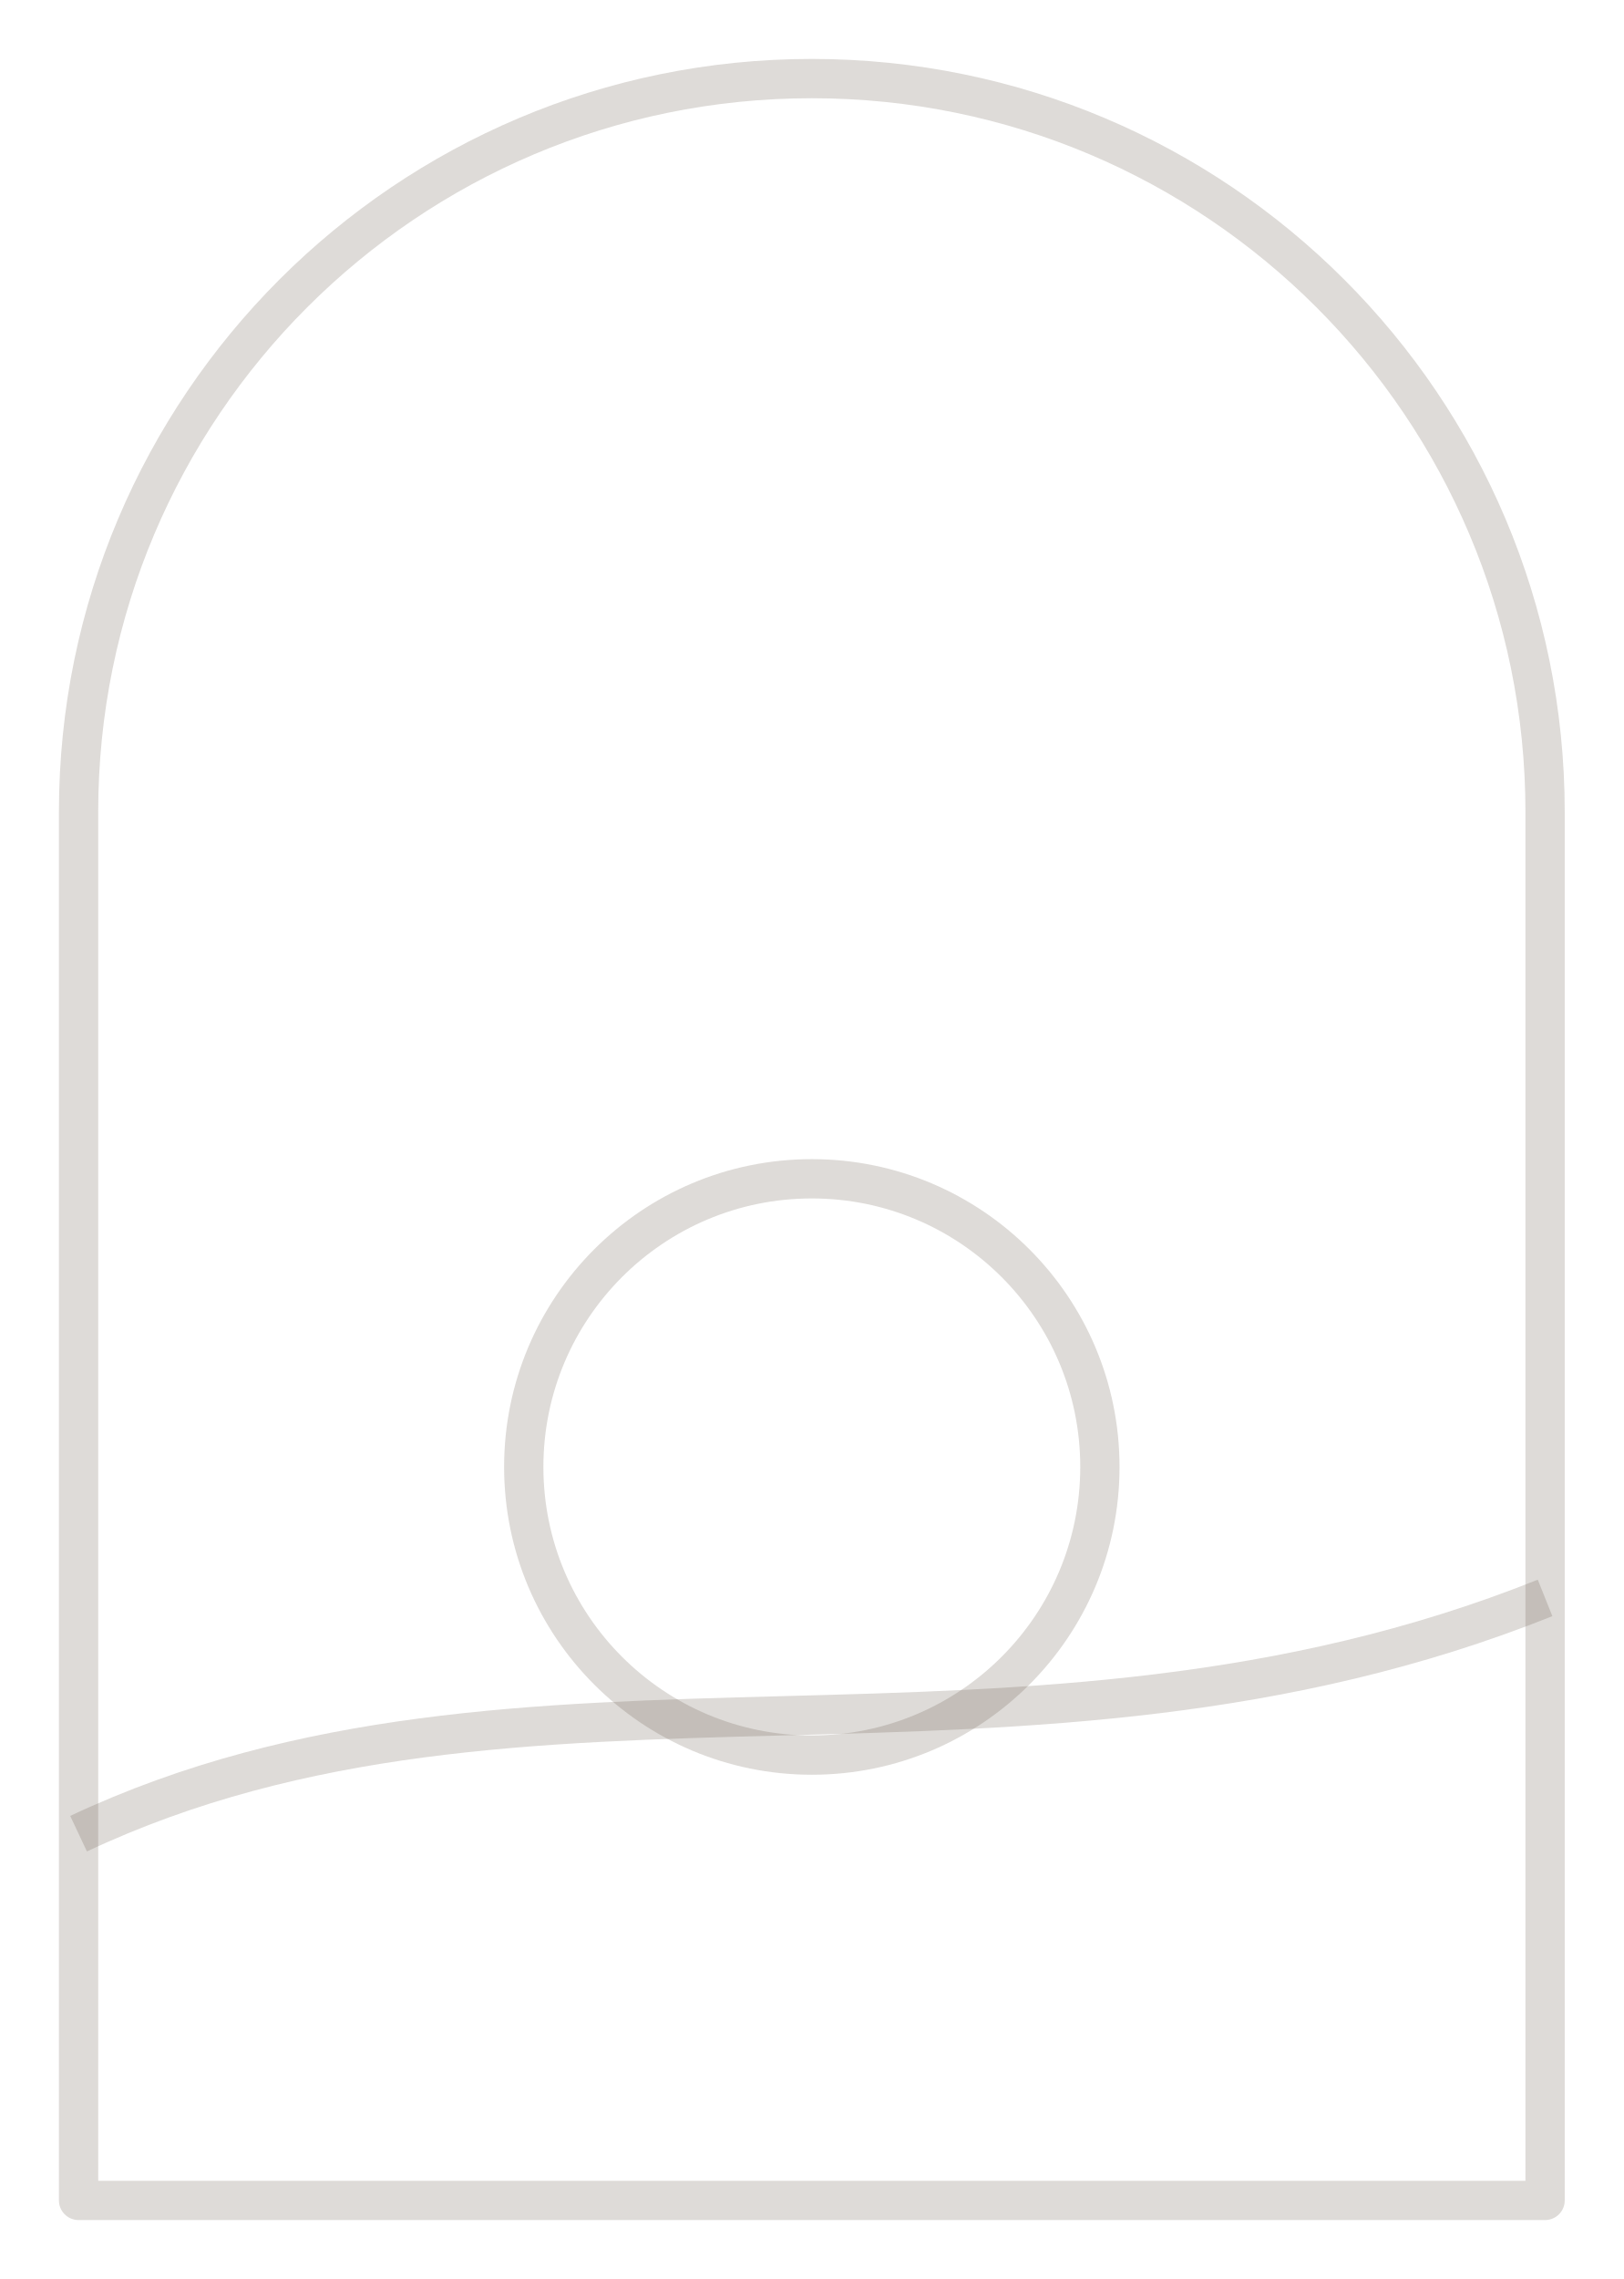
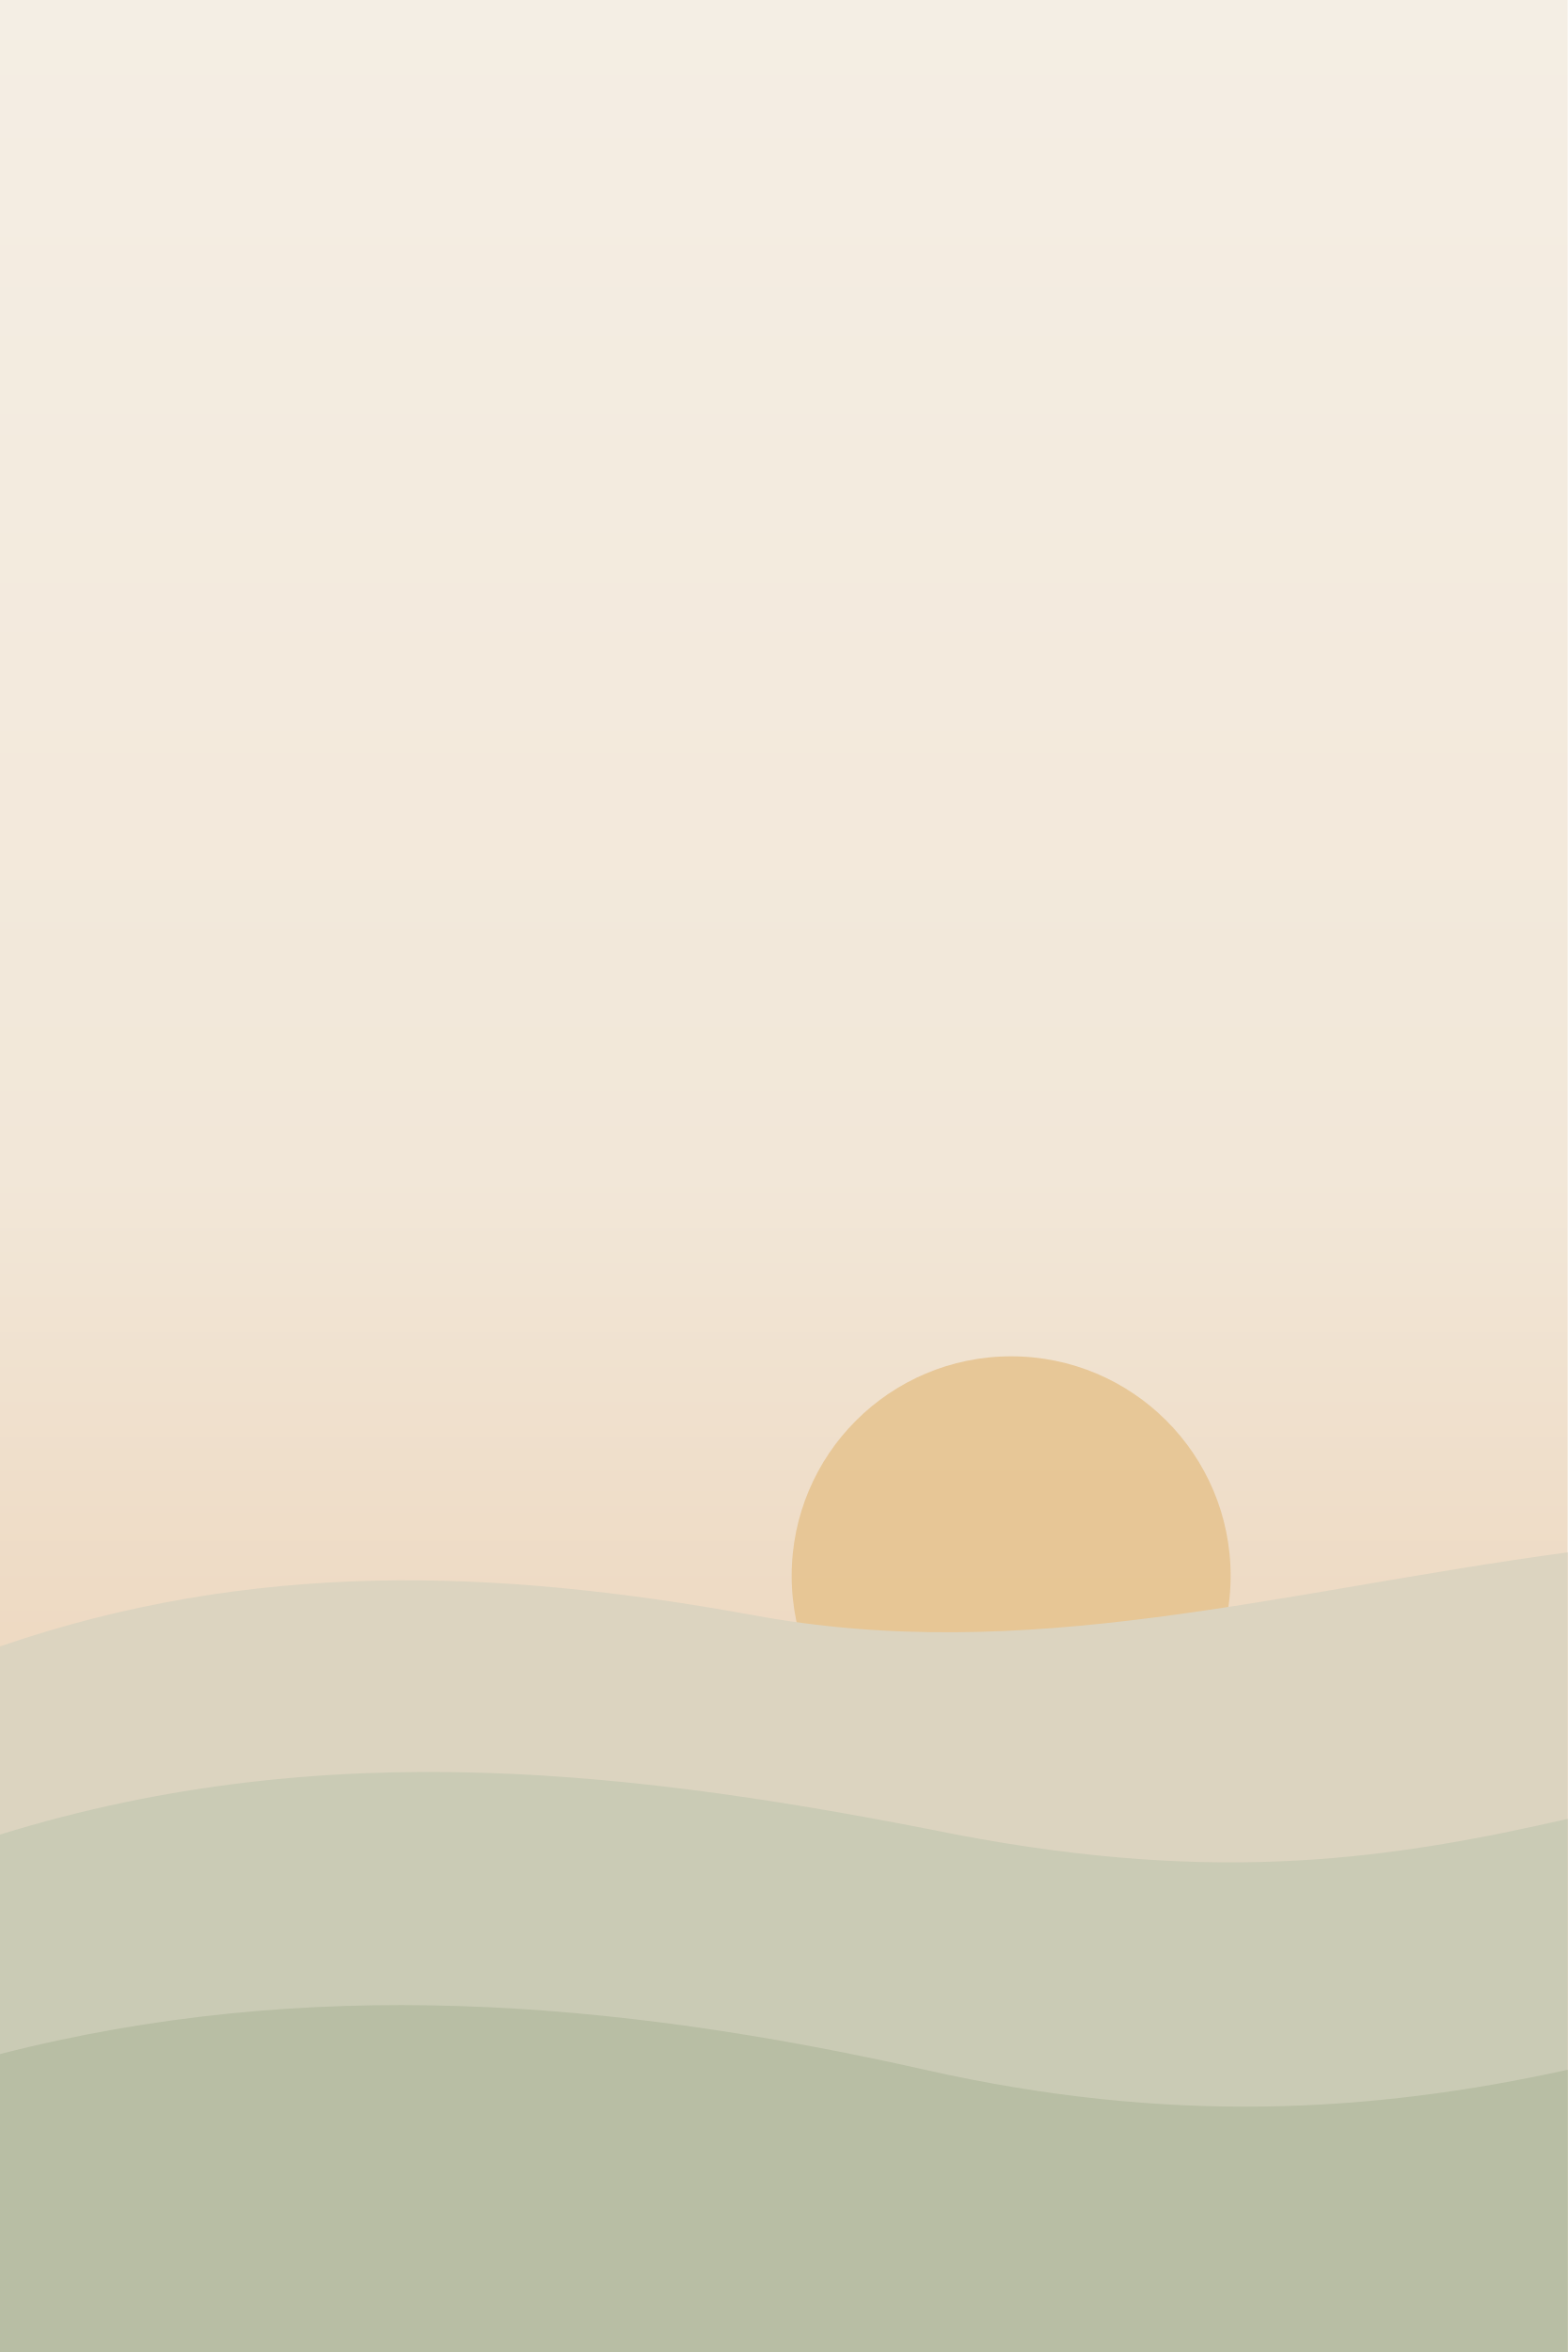
- <svg xmlns="http://www.w3.org/2000/svg" viewBox="38 38 124 174">
-   <g fill="none" stroke="#5C4D3F" stroke-opacity=".2" stroke-width="3" stroke-linejoin="round">
-     <path d="M44,206 V100 A56,56 0 0 1 156,100 V206 Z" />
-     <circle cx="100" cy="150" r="22" />
-     <path d="M44,178 C78,162 116,176 156,160" />
-   </g>
+ <svg xmlns="http://www.w3.org/2000/svg" viewBox="0 0 400 600" preserveAspectRatio="xMidYMax slice">
+   <defs>
+     <linearGradient id="sky" x1="0" y1="0" x2="0" y2="1">
+       <stop offset="0" stop-color="#F4EEE4" />
+       <stop offset=".5" stop-color="#F2E7D8" />
+       <stop offset=".72" stop-color="#EDD8C0" />
+     </linearGradient>
+   </defs>
+   <rect width="400" height="600" fill="url(#sky)" />
+   <circle cx="258" cy="402" r="56" fill="#E4C08A" fill-opacity=".8" />
+   <path d="M0,420 C64,398 126,400 192,412 C262,425 326,406 400,396 V600 H0 Z" fill="#DCD4C0" />
+   <path d="M0,468 C84,442 164,452 244,468 C312,481 356,474 400,464 V600 H0 Z" fill="#CACBB5" />
+   <path d="M0,524 C78,504 156,510 236,528 C298,542 350,539 400,528 V600 H0 Z" fill="#B8BEA4" />
</svg>
